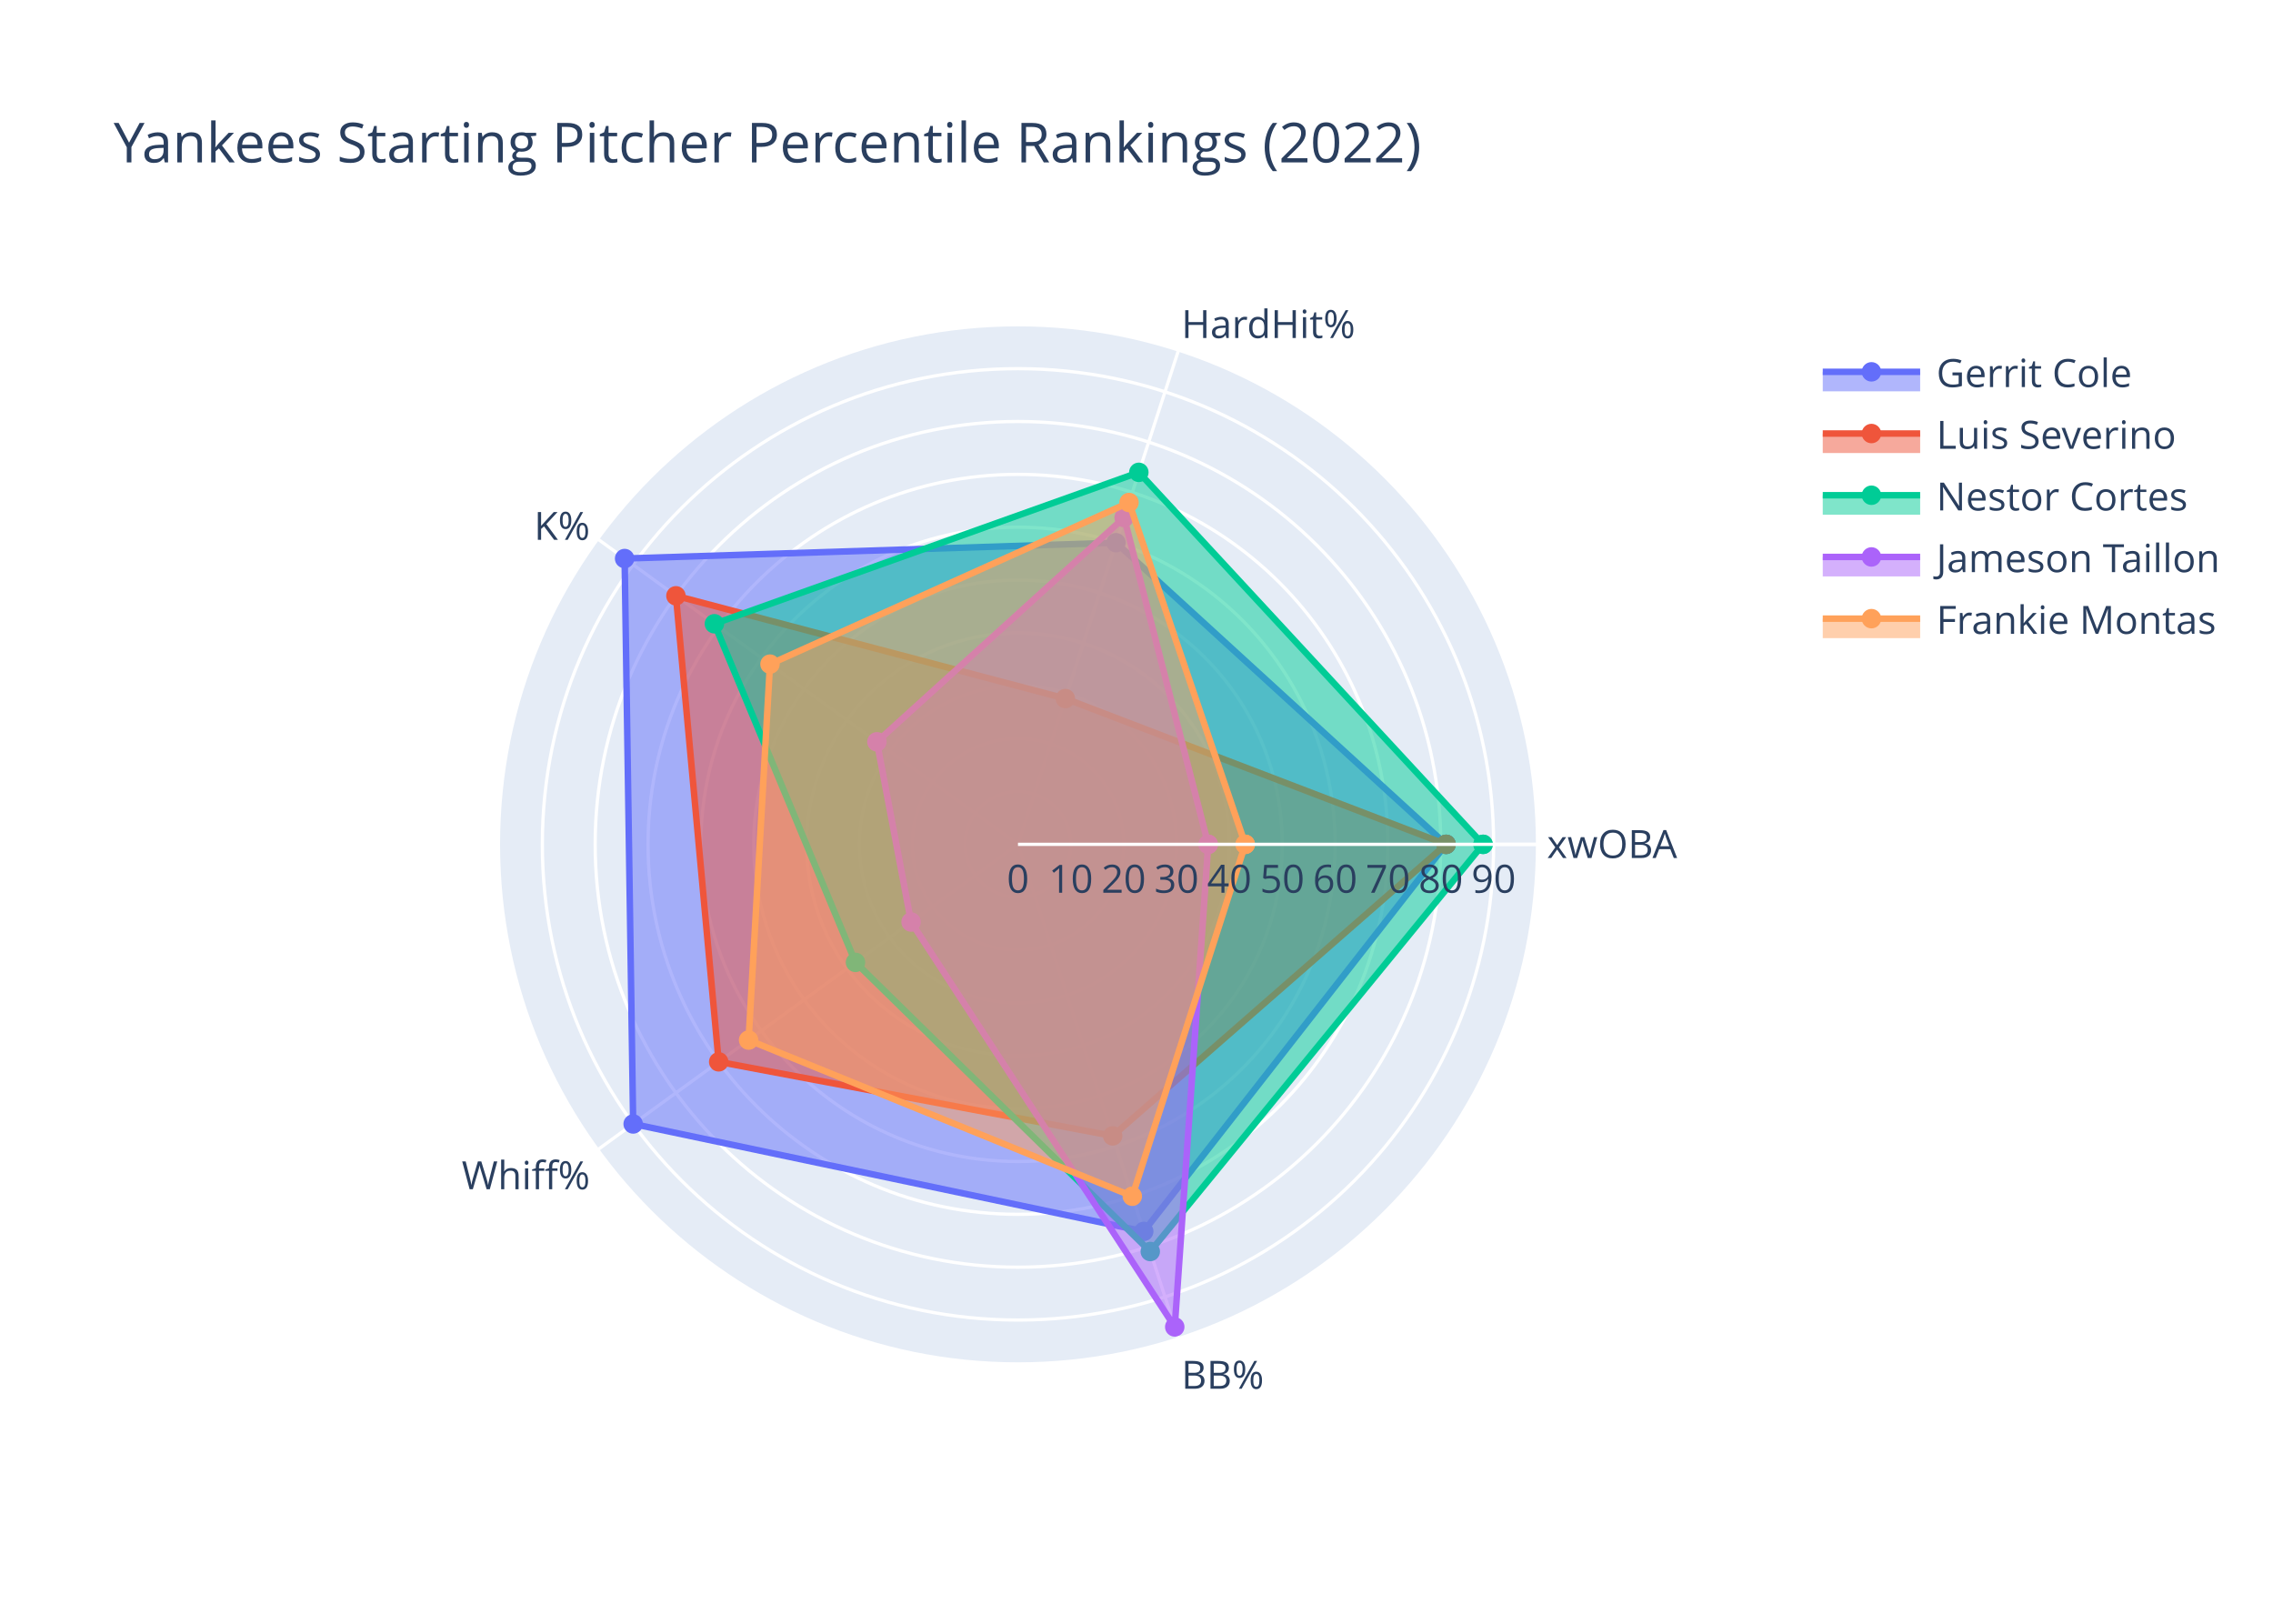
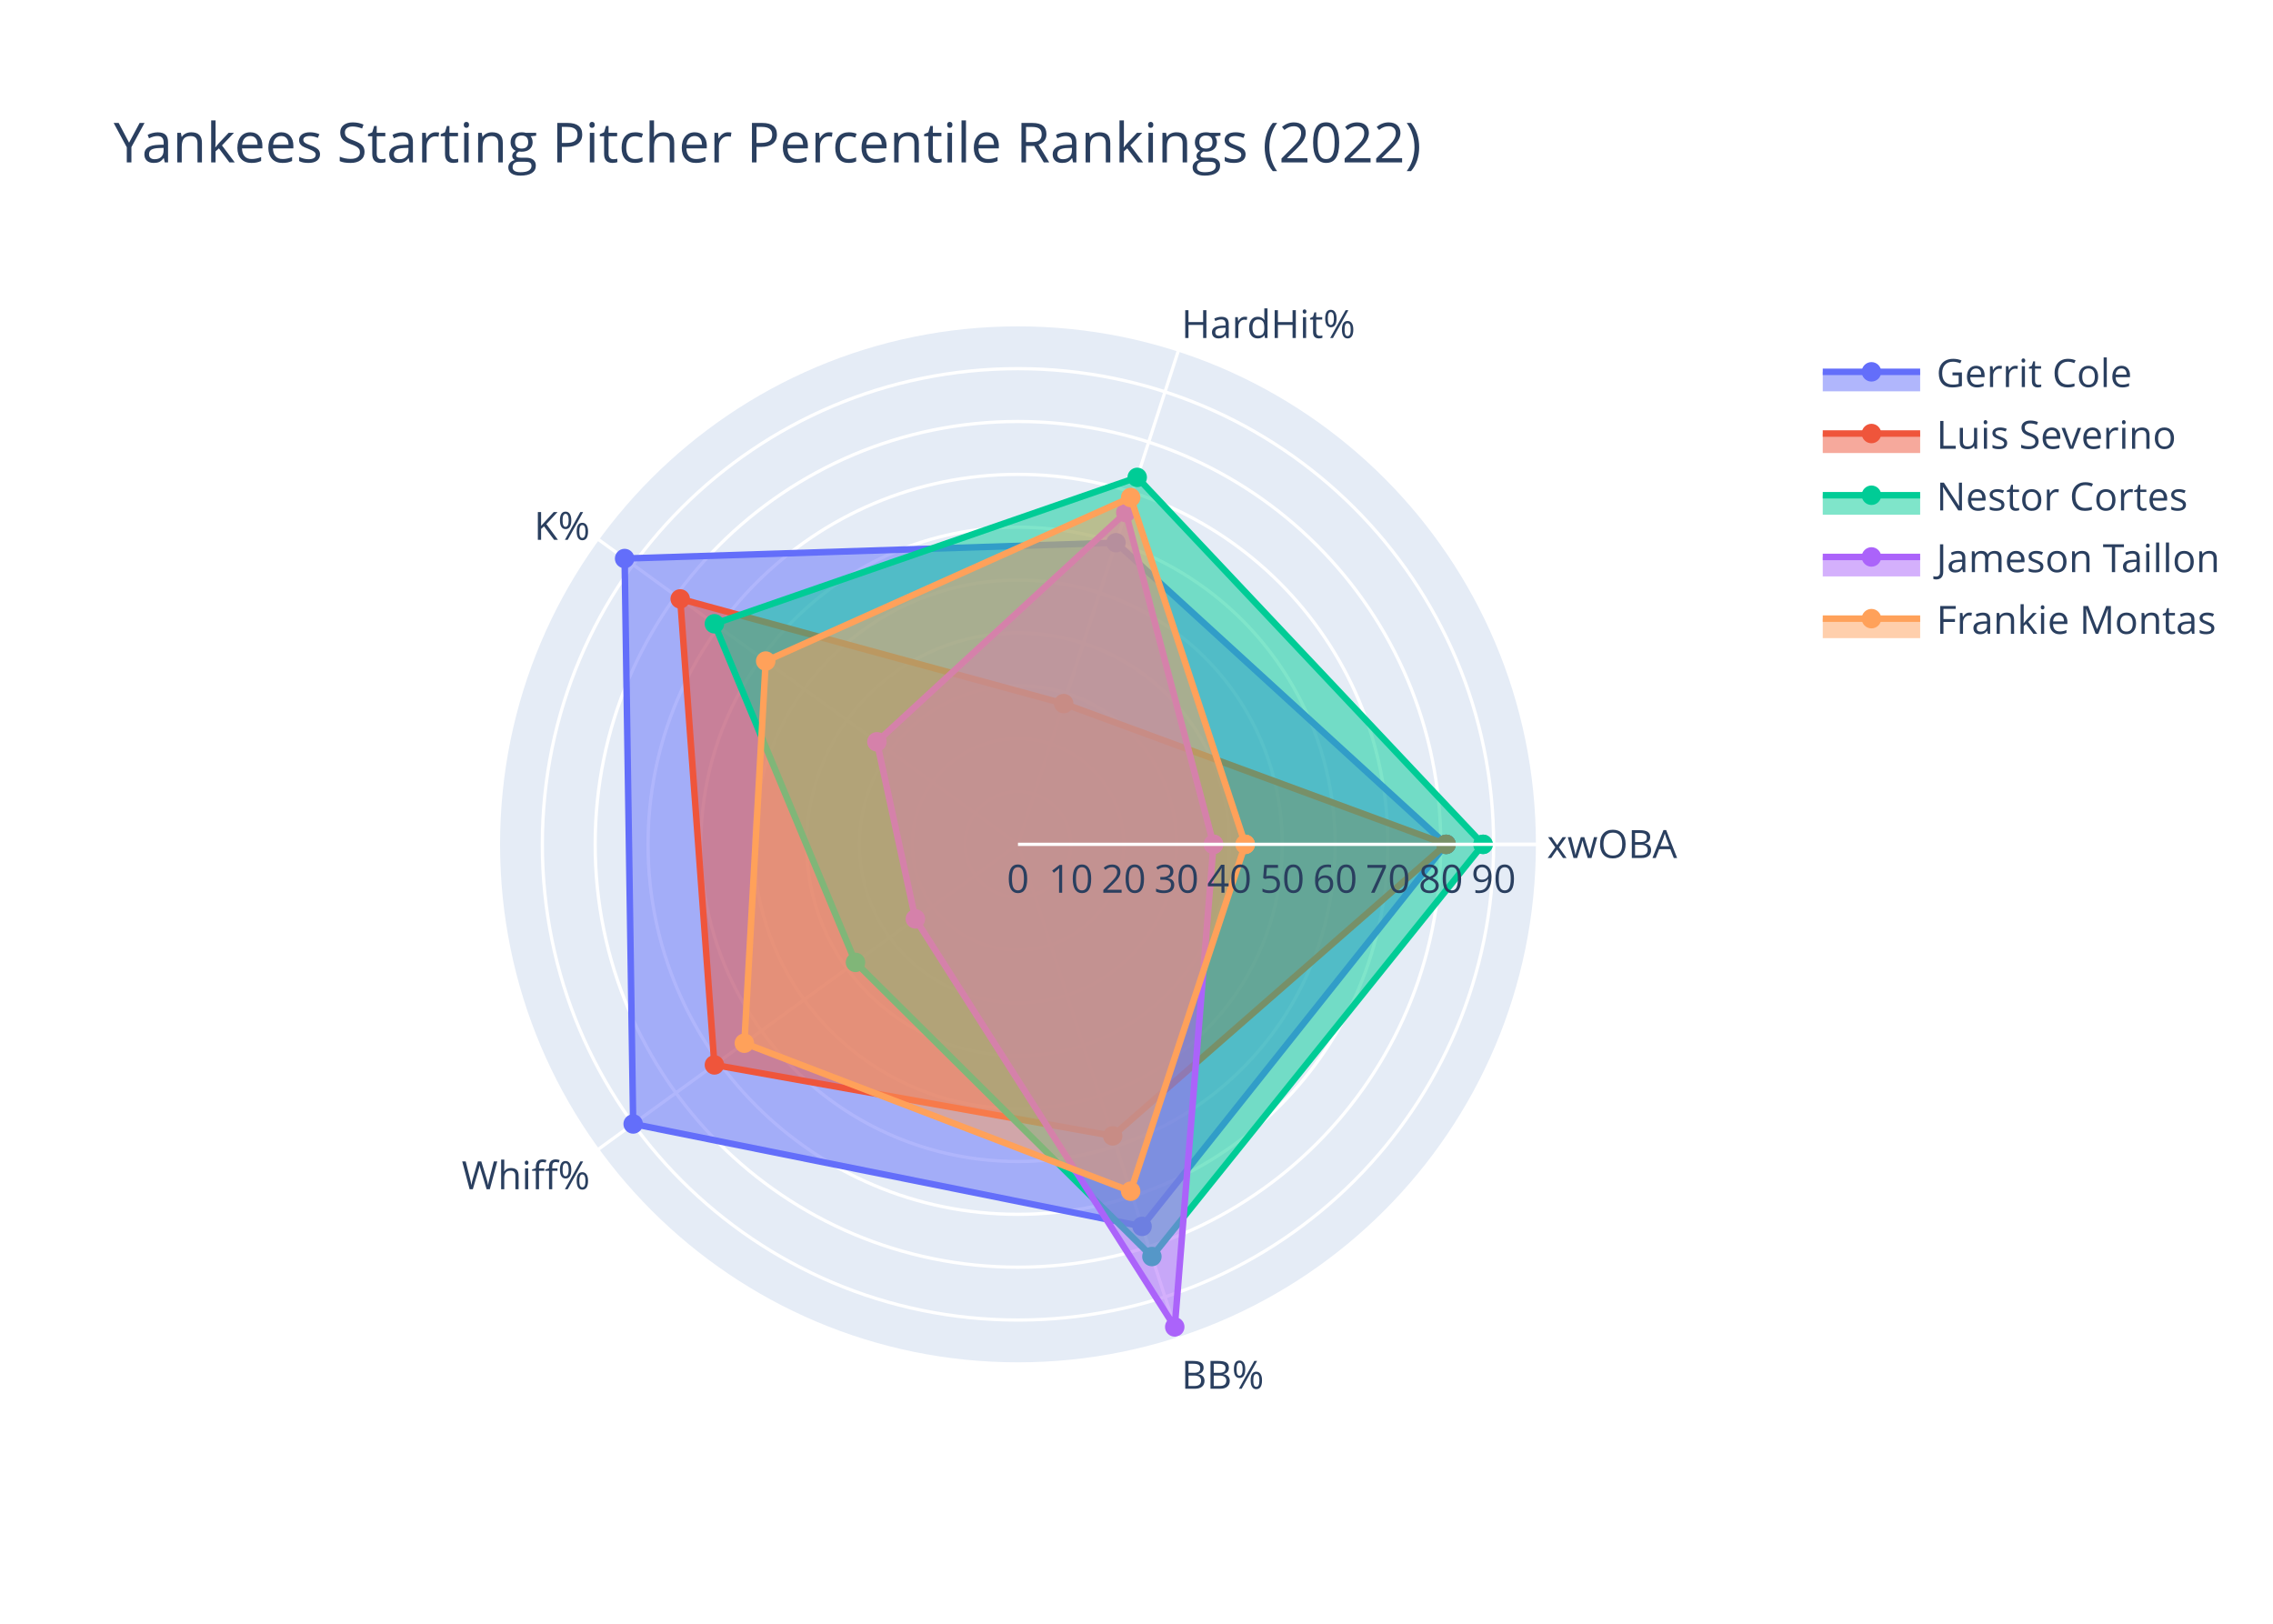
<svg xmlns="http://www.w3.org/2000/svg" class="main-svg" width="700" height="500" style="" viewBox="0 0 700 500">
  <rect x="0" y="0" width="700" height="500" style="fill: rgb(255, 255, 255); fill-opacity: 1;" />
-   <defs id="defs-e43355">
+   <defs id="defs-e0023b">
    <g class="clips">
-       <clipPath id="clipe43355polar-for-traces">
+       <clipPath id="clipe0023bpolar-for-traces">
        <path d="M160,0A160,160 0,1,0 -160,-1.9594348786357652e-14A160,160 0,1,0 160,3.9188697572715304e-14Z" transform="translate(160,160)" />
      </clipPath>
    </g>
    <g class="gradients" />
    <g class="patterns" />
  </defs>
  <g class="bglayer" />
  <g class="layer-below">
    <g class="imagelayer" />
    <g class="shapelayer" />
  </g>
  <g class="cartesianlayer" />
  <g class="polarlayer">
    <g class="polar">
      <g class="polarsublayer draglayer" />
      <g class="polarsublayer plotbg">
        <path d="M160,0A160,160 0,1,0 -160,-1.9594348786357652e-14A160,160 0,1,0 160,3.9188697572715304e-14Z" transform="translate(313.5,260)" style="fill: rgb(229, 236, 246); fill-opacity: 1;" />
      </g>
      <g class="polarsublayer backplot">
        <g class="maplayer" />
      </g>
      <g class="polarsublayer angular-grid" style="fill: none;">
        <path class="angularaxisgrid" d="M313.5,260L473.5,260" style="stroke: rgb(255, 255, 255); stroke-opacity: 1; stroke-width: 1px;" />
        <path class="angularaxisgrid" d="M313.5,260L362.943,107.831" style="stroke: rgb(255, 255, 255); stroke-opacity: 1; stroke-width: 1px;" />
        <path class="angularaxisgrid" d="M313.5,260L184.057,165.954" style="stroke: rgb(255, 255, 255); stroke-opacity: 1; stroke-width: 1px;" />
        <path class="angularaxisgrid" d="M313.5,260L184.057,354.046" style="stroke: rgb(255, 255, 255); stroke-opacity: 1; stroke-width: 1px;" />
        <path class="angularaxisgrid" d="M313.5,260L362.943,412.169" style="stroke: rgb(255, 255, 255); stroke-opacity: 1; stroke-width: 1px;" />
      </g>
      <g class="polarsublayer radial-grid" transform="translate(313.5,260)" style="fill: none;">
        <path class="xgrid" d="M16.28,0A16.28,16.28 0,1,0 -16.28,-1.9937249890118912e-15A16.28,16.28 0,1,0 16.28,3.9874499780237825e-15Z" style="stroke: rgb(255, 255, 255); stroke-opacity: 1; stroke-width: 1px;" />
        <path class="xgrid" d="M32.55,0A32.55,32.55 0,1,0 -32.55,-3.986225331224634e-15A32.55,32.55 0,1,0 32.55,7.972450662449268e-15Z" style="stroke: rgb(255, 255, 255); stroke-opacity: 1; stroke-width: 1px;" />
        <path class="xgrid" d="M48.83,0A48.83,48.83 0,1,0 -48.83,-5.979950320236525e-15A48.83,48.83 0,1,0 48.83,1.195990064047305e-14Z" style="stroke: rgb(255, 255, 255); stroke-opacity: 1; stroke-width: 1px;" />
        <path class="xgrid" d="M65.1,0A65.1,65.1 0,1,0 -65.1,-7.972450662449268e-15A65.1,65.1 0,1,0 65.1,1.5944901324898536e-14Z" style="stroke: rgb(255, 255, 255); stroke-opacity: 1; stroke-width: 1px;" />
        <path class="xgrid" d="M81.38,0A81.38,81.38 0,1,0 -81.38,-9.96617565146116e-15A81.38,81.38 0,1,0 81.38,1.993235130292232e-14Z" style="stroke: rgb(255, 255, 255); stroke-opacity: 1; stroke-width: 1px;" />
        <path class="xgrid" d="M97.66,0A97.66,97.66 0,1,0 -97.66,-1.195990064047305e-14A97.66,97.66 0,1,0 97.66,2.39198012809461e-14Z" style="stroke: rgb(255, 255, 255); stroke-opacity: 1; stroke-width: 1px;" />
        <path class="xgrid" d="M113.93,0A113.93,113.93 0,1,0 -113.93,-1.3952400982685795e-14A113.93,113.93 0,1,0 113.93,2.790480196537159e-14Z" style="stroke: rgb(255, 255, 255); stroke-opacity: 1; stroke-width: 1px;" />
        <path class="xgrid" d="M130.21,0A130.21,130.21 0,1,0 -130.21,-1.5946125971697688e-14A130.21,130.21 0,1,0 130.21,3.1892251943395376e-14Z" style="stroke: rgb(255, 255, 255); stroke-opacity: 1; stroke-width: 1px;" />
        <path class="xgrid" d="M146.48,0A146.48,146.48 0,1,0 -146.48,-1.7938626313910428e-14A146.48,146.48 0,1,0 146.48,3.5877252627820855e-14Z" style="stroke: rgb(255, 255, 255); stroke-opacity: 1; stroke-width: 1px;" />
      </g>
      <g class="polarsublayer frontplot" transform="translate(153.5,100)">
        <g class="barlayer" />
        <g class="scatterlayer">
-           <g class="trace scatter trace063d58" style="stroke-miterlimit: 2; opacity: 1;">
-             <g class="fills" clip-path="url(#clipe43355polar-for-traces)">
-               <g>
-                 <path class="js-fill" d="M291.84,160L190.18,67.12L38.86,71.99L41.49,246.1L198.73,279.19L291.84,160Z" style="fill: rgb(99, 110, 250); fill-opacity: 0.5; stroke-width: 0;" />
-               </g>
-             </g>
-             <g class="errorbars" />
-             <g class="lines">
-               <path class="js-line" d="M291.84,160L190.18,67.12L38.86,71.99L41.49,246.1L198.73,279.19L291.84,160" clip-path="url(#clipe43355polar-for-traces)" style="vector-effect: non-scaling-stroke; fill: none; stroke: rgb(99, 110, 250); stroke-opacity: 1; stroke-width: 2px; opacity: 1;" />
+           <g class="trace scatter trace16ce32" style="stroke-miterlimit: 2; opacity: 1;">
+             <g class="fills" clip-path="url(#clipe0023bpolar-for-traces)">
+               <g>
+                 <path class="js-fill" d="M291.84,160L190.18,67.12L38.86,71.99L41.49,246.1L198.22,277.64L291.84,160Z" style="fill: rgb(99, 110, 250); fill-opacity: 0.5; stroke-width: 0;" />
+               </g>
+             </g>
+             <g class="errorbars" />
+             <g class="lines">
+               <path class="js-line" d="M291.84,160L190.18,67.12L38.86,71.99L41.49,246.1L198.22,277.64L291.84,160" clip-path="url(#clipe0023bpolar-for-traces)" style="vector-effect: non-scaling-stroke; fill: none; stroke: rgb(99, 110, 250); stroke-opacity: 1; stroke-width: 2px; opacity: 1;" />
            </g>
            <g class="points">
              <path class="point" transform="translate(291.84,160)" d="M3,0A3,3 0 1,1 0,-3A3,3 0 0,1 3,0Z" style="opacity: 1; stroke-width: 0px; fill: rgb(99, 110, 250); fill-opacity: 1;" />
              <path class="point" transform="translate(190.18,67.12)" d="M3,0A3,3 0 1,1 0,-3A3,3 0 0,1 3,0Z" style="opacity: 1; stroke-width: 0px; fill: rgb(99, 110, 250); fill-opacity: 1;" />
              <path class="point" transform="translate(38.86,71.99)" d="M3,0A3,3 0 1,1 0,-3A3,3 0 0,1 3,0Z" style="opacity: 1; stroke-width: 0px; fill: rgb(99, 110, 250); fill-opacity: 1;" />
              <path class="point" transform="translate(41.49,246.1)" d="M3,0A3,3 0 1,1 0,-3A3,3 0 0,1 3,0Z" style="opacity: 1; stroke-width: 0px; fill: rgb(99, 110, 250); fill-opacity: 1;" />
-               <path class="point" transform="translate(198.73,279.19)" d="M3,0A3,3 0 1,1 0,-3A3,3 0 0,1 3,0Z" style="opacity: 1; stroke-width: 0px; fill: rgb(99, 110, 250); fill-opacity: 1;" />
+               <path class="point" transform="translate(198.22,277.64)" d="M3,0A3,3 0 1,1 0,-3A3,3 0 0,1 3,0Z" style="opacity: 1; stroke-width: 0px; fill: rgb(99, 110, 250); fill-opacity: 1;" />
              <path class="point" transform="translate(291.84,160)" d="M3,0A3,3 0 1,1 0,-3A3,3 0 0,1 3,0Z" style="opacity: 1; stroke-width: 0px; fill: rgb(99, 110, 250); fill-opacity: 1;" />
            </g>
            <g class="text" />
          </g>
-           <g class="trace scatter traceb51a84" style="stroke-miterlimit: 2; opacity: 1;">
-             <g class="fills" clip-path="url(#clipe43355polar-for-traces)">
-               <g>
-                 <path class="js-fill" d="M291.84,160L174.59,115.11L54.66,83.47L67.83,226.97L189.17,249.78L291.84,160Z" style="fill: rgb(239, 85, 59); fill-opacity: 0.5; stroke-width: 0;" />
-               </g>
-             </g>
-             <g class="errorbars" />
-             <g class="lines">
-               <path class="js-line" d="M291.84,160L174.59,115.11L54.66,83.47L67.83,226.97L189.17,249.78L291.84,160" clip-path="url(#clipe43355polar-for-traces)" style="vector-effect: non-scaling-stroke; fill: none; stroke: rgb(239, 85, 59); stroke-opacity: 1; stroke-width: 2px; opacity: 1;" />
+           <g class="trace scatter tracef53593" style="stroke-miterlimit: 2; opacity: 1;">
+             <g class="fills" clip-path="url(#clipe0023bpolar-for-traces)">
+               <g>
+                 <path class="js-fill" d="M291.84,160L174.08,116.66L55.98,84.42L66.51,227.92L189.17,249.78L291.84,160Z" style="fill: rgb(239, 85, 59); fill-opacity: 0.5; stroke-width: 0;" />
+               </g>
+             </g>
+             <g class="errorbars" />
+             <g class="lines">
+               <path class="js-line" d="M291.84,160L174.08,116.66L55.98,84.42L66.51,227.92L189.17,249.78L291.84,160" clip-path="url(#clipe0023bpolar-for-traces)" style="vector-effect: non-scaling-stroke; fill: none; stroke: rgb(239, 85, 59); stroke-opacity: 1; stroke-width: 2px; opacity: 1;" />
            </g>
            <g class="points">
              <path class="point" transform="translate(291.84,160)" d="M3,0A3,3 0 1,1 0,-3A3,3 0 0,1 3,0Z" style="opacity: 1; stroke-width: 0px; fill: rgb(239, 85, 59); fill-opacity: 1;" />
-               <path class="point" transform="translate(174.59,115.11)" d="M3,0A3,3 0 1,1 0,-3A3,3 0 0,1 3,0Z" style="opacity: 1; stroke-width: 0px; fill: rgb(239, 85, 59); fill-opacity: 1;" />
-               <path class="point" transform="translate(54.66,83.47)" d="M3,0A3,3 0 1,1 0,-3A3,3 0 0,1 3,0Z" style="opacity: 1; stroke-width: 0px; fill: rgb(239, 85, 59); fill-opacity: 1;" />
-               <path class="point" transform="translate(67.83,226.97)" d="M3,0A3,3 0 1,1 0,-3A3,3 0 0,1 3,0Z" style="opacity: 1; stroke-width: 0px; fill: rgb(239, 85, 59); fill-opacity: 1;" />
+               <path class="point" transform="translate(174.08,116.66)" d="M3,0A3,3 0 1,1 0,-3A3,3 0 0,1 3,0Z" style="opacity: 1; stroke-width: 0px; fill: rgb(239, 85, 59); fill-opacity: 1;" />
+               <path class="point" transform="translate(55.98,84.42)" d="M3,0A3,3 0 1,1 0,-3A3,3 0 0,1 3,0Z" style="opacity: 1; stroke-width: 0px; fill: rgb(239, 85, 59); fill-opacity: 1;" />
+               <path class="point" transform="translate(66.51,227.92)" d="M3,0A3,3 0 1,1 0,-3A3,3 0 0,1 3,0Z" style="opacity: 1; stroke-width: 0px; fill: rgb(239, 85, 59); fill-opacity: 1;" />
              <path class="point" transform="translate(189.17,249.78)" d="M3,0A3,3 0 1,1 0,-3A3,3 0 0,1 3,0Z" style="opacity: 1; stroke-width: 0px; fill: rgb(239, 85, 59); fill-opacity: 1;" />
              <path class="point" transform="translate(291.84,160)" d="M3,0A3,3 0 1,1 0,-3A3,3 0 0,1 3,0Z" style="opacity: 1; stroke-width: 0px; fill: rgb(239, 85, 59); fill-opacity: 1;" />
            </g>
            <g class="text" />
          </g>
-           <g class="trace scatter trace6130f9" style="stroke-miterlimit: 2; opacity: 1;">
-             <g class="fills" clip-path="url(#clipe43355polar-for-traces)">
-               <g>
-                 <path class="js-fill" d="M303.23,160L197.22,45.45L66.51,92.08L109.96,196.35L200.74,285.38L303.23,160Z" style="fill: rgb(0, 204, 150); fill-opacity: 0.5; stroke-width: 0;" />
-               </g>
-             </g>
-             <g class="errorbars" />
-             <g class="lines">
-               <path class="js-line" d="M303.23,160L197.22,45.45L66.51,92.08L109.96,196.35L200.74,285.38L303.23,160" clip-path="url(#clipe43355polar-for-traces)" style="vector-effect: non-scaling-stroke; fill: none; stroke: rgb(0, 204, 150); stroke-opacity: 1; stroke-width: 2px; opacity: 1;" />
+           <g class="trace scatter tracebdf066" style="stroke-miterlimit: 2; opacity: 1;">
+             <g class="fills" clip-path="url(#clipe0023bpolar-for-traces)">
+               <g>
+                 <path class="js-fill" d="M303.23,160L196.72,47L66.51,92.08L109.96,196.35L201.24,286.93L303.23,160Z" style="fill: rgb(0, 204, 150); fill-opacity: 0.5; stroke-width: 0;" />
+               </g>
+             </g>
+             <g class="errorbars" />
+             <g class="lines">
+               <path class="js-line" d="M303.23,160L196.72,47L66.51,92.08L109.96,196.35L201.24,286.93L303.23,160" clip-path="url(#clipe0023bpolar-for-traces)" style="vector-effect: non-scaling-stroke; fill: none; stroke: rgb(0, 204, 150); stroke-opacity: 1; stroke-width: 2px; opacity: 1;" />
            </g>
            <g class="points">
              <path class="point" transform="translate(303.23,160)" d="M3,0A3,3 0 1,1 0,-3A3,3 0 0,1 3,0Z" style="opacity: 1; stroke-width: 0px; fill: rgb(0, 204, 150); fill-opacity: 1;" />
-               <path class="point" transform="translate(197.22,45.45)" d="M3,0A3,3 0 1,1 0,-3A3,3 0 0,1 3,0Z" style="opacity: 1; stroke-width: 0px; fill: rgb(0, 204, 150); fill-opacity: 1;" />
+               <path class="point" transform="translate(196.72,47)" d="M3,0A3,3 0 1,1 0,-3A3,3 0 0,1 3,0Z" style="opacity: 1; stroke-width: 0px; fill: rgb(0, 204, 150); fill-opacity: 1;" />
              <path class="point" transform="translate(66.51,92.08)" d="M3,0A3,3 0 1,1 0,-3A3,3 0 0,1 3,0Z" style="opacity: 1; stroke-width: 0px; fill: rgb(0, 204, 150); fill-opacity: 1;" />
              <path class="point" transform="translate(109.96,196.35)" d="M3,0A3,3 0 1,1 0,-3A3,3 0 0,1 3,0Z" style="opacity: 1; stroke-width: 0px; fill: rgb(0, 204, 150); fill-opacity: 1;" />
-               <path class="point" transform="translate(200.74,285.38)" d="M3,0A3,3 0 1,1 0,-3A3,3 0 0,1 3,0Z" style="opacity: 1; stroke-width: 0px; fill: rgb(0, 204, 150); fill-opacity: 1;" />
+               <path class="point" transform="translate(201.24,286.93)" d="M3,0A3,3 0 1,1 0,-3A3,3 0 0,1 3,0Z" style="opacity: 1; stroke-width: 0px; fill: rgb(0, 204, 150); fill-opacity: 1;" />
              <path class="point" transform="translate(303.23,160)" d="M3,0A3,3 0 1,1 0,-3A3,3 0 0,1 3,0Z" style="opacity: 1; stroke-width: 0px; fill: rgb(0, 204, 150); fill-opacity: 1;" />
            </g>
            <g class="text" />
          </g>
-           <g class="trace scatter trace6b23fb" style="stroke-miterlimit: 2; opacity: 1;">
-             <g class="fills" clip-path="url(#clipe43355polar-for-traces)">
-               <g>
-                 <path class="js-fill" d="M218.59,160L192.69,59.38L116.55,128.43L127.08,183.92L208.28,308.6L218.59,160Z" style="fill: rgb(171, 99, 250); fill-opacity: 0.5; stroke-width: 0;" />
-               </g>
-             </g>
-             <g class="errorbars" />
-             <g class="lines">
-               <path class="js-line" d="M218.59,160L192.69,59.38L116.55,128.43L127.08,183.92L208.28,308.6L218.59,160" clip-path="url(#clipe43355polar-for-traces)" style="vector-effect: non-scaling-stroke; fill: none; stroke: rgb(171, 99, 250); stroke-opacity: 1; stroke-width: 2px; opacity: 1;" />
-             </g>
-             <g class="points">
-               <path class="point" transform="translate(218.59,160)" d="M3,0A3,3 0 1,1 0,-3A3,3 0 0,1 3,0Z" style="opacity: 1; stroke-width: 0px; fill: rgb(171, 99, 250); fill-opacity: 1;" />
-               <path class="point" transform="translate(192.69,59.38)" d="M3,0A3,3 0 1,1 0,-3A3,3 0 0,1 3,0Z" style="opacity: 1; stroke-width: 0px; fill: rgb(171, 99, 250); fill-opacity: 1;" />
+           <g class="trace scatter trace05efea" style="stroke-miterlimit: 2; opacity: 1;">
+             <g class="fills" clip-path="url(#clipe0023bpolar-for-traces)">
+               <g>
+                 <path class="js-fill" d="M220.22,160L193.2,57.84L116.55,128.43L128.4,182.96L208.28,308.6L220.22,160Z" style="fill: rgb(171, 99, 250); fill-opacity: 0.5; stroke-width: 0;" />
+               </g>
+             </g>
+             <g class="errorbars" />
+             <g class="lines">
+               <path class="js-line" d="M220.22,160L193.2,57.84L116.55,128.43L128.4,182.96L208.28,308.6L220.22,160" clip-path="url(#clipe0023bpolar-for-traces)" style="vector-effect: non-scaling-stroke; fill: none; stroke: rgb(171, 99, 250); stroke-opacity: 1; stroke-width: 2px; opacity: 1;" />
+             </g>
+             <g class="points">
+               <path class="point" transform="translate(220.22,160)" d="M3,0A3,3 0 1,1 0,-3A3,3 0 0,1 3,0Z" style="opacity: 1; stroke-width: 0px; fill: rgb(171, 99, 250); fill-opacity: 1;" />
+               <path class="point" transform="translate(193.2,57.84)" d="M3,0A3,3 0 1,1 0,-3A3,3 0 0,1 3,0Z" style="opacity: 1; stroke-width: 0px; fill: rgb(171, 99, 250); fill-opacity: 1;" />
              <path class="point" transform="translate(116.55,128.43)" d="M3,0A3,3 0 1,1 0,-3A3,3 0 0,1 3,0Z" style="opacity: 1; stroke-width: 0px; fill: rgb(171, 99, 250); fill-opacity: 1;" />
-               <path class="point" transform="translate(127.08,183.92)" d="M3,0A3,3 0 1,1 0,-3A3,3 0 0,1 3,0Z" style="opacity: 1; stroke-width: 0px; fill: rgb(171, 99, 250); fill-opacity: 1;" />
+               <path class="point" transform="translate(128.4,182.96)" d="M3,0A3,3 0 1,1 0,-3A3,3 0 0,1 3,0Z" style="opacity: 1; stroke-width: 0px; fill: rgb(171, 99, 250); fill-opacity: 1;" />
              <path class="point" transform="translate(208.28,308.6)" d="M3,0A3,3 0 1,1 0,-3A3,3 0 0,1 3,0Z" style="opacity: 1; stroke-width: 0px; fill: rgb(171, 99, 250); fill-opacity: 1;" />
-               <path class="point" transform="translate(218.59,160)" d="M3,0A3,3 0 1,1 0,-3A3,3 0 0,1 3,0Z" style="opacity: 1; stroke-width: 0px; fill: rgb(171, 99, 250); fill-opacity: 1;" />
-             </g>
-             <g class="text" />
-           </g>
-           <g class="trace scatter trace637e6a" style="stroke-miterlimit: 2; opacity: 1;">
-             <g class="fills" clip-path="url(#clipe43355polar-for-traces)">
-               <g>
-                 <path class="js-fill" d="M229.99,160L194.2,54.74L83.63,104.51L77.04,220.27L195.21,268.36L229.99,160Z" style="fill: rgb(255, 161, 90); fill-opacity: 0.5; stroke-width: 0;" />
-               </g>
-             </g>
-             <g class="errorbars" />
-             <g class="lines">
-               <path class="js-line" d="M229.99,160L194.2,54.74L83.63,104.51L77.04,220.27L195.21,268.36L229.99,160" clip-path="url(#clipe43355polar-for-traces)" style="vector-effect: non-scaling-stroke; fill: none; stroke: rgb(255, 161, 90); stroke-opacity: 1; stroke-width: 2px; opacity: 1;" />
+               <path class="point" transform="translate(220.22,160)" d="M3,0A3,3 0 1,1 0,-3A3,3 0 0,1 3,0Z" style="opacity: 1; stroke-width: 0px; fill: rgb(171, 99, 250); fill-opacity: 1;" />
+             </g>
+             <g class="text" />
+           </g>
+           <g class="trace scatter trace764428" style="stroke-miterlimit: 2; opacity: 1;">
+             <g class="fills" clip-path="url(#clipe0023bpolar-for-traces)">
+               <g>
+                 <path class="js-fill" d="M229.99,160L194.7,53.19L82.31,103.56L75.73,221.23L194.7,266.81L229.99,160Z" style="fill: rgb(255, 161, 90); fill-opacity: 0.5; stroke-width: 0;" />
+               </g>
+             </g>
+             <g class="errorbars" />
+             <g class="lines">
+               <path class="js-line" d="M229.99,160L194.7,53.19L82.31,103.56L75.73,221.23L194.7,266.81L229.99,160" clip-path="url(#clipe0023bpolar-for-traces)" style="vector-effect: non-scaling-stroke; fill: none; stroke: rgb(255, 161, 90); stroke-opacity: 1; stroke-width: 2px; opacity: 1;" />
            </g>
            <g class="points">
              <path class="point" transform="translate(229.99,160)" d="M3,0A3,3 0 1,1 0,-3A3,3 0 0,1 3,0Z" style="opacity: 1; stroke-width: 0px; fill: rgb(255, 161, 90); fill-opacity: 1;" />
-               <path class="point" transform="translate(194.2,54.74)" d="M3,0A3,3 0 1,1 0,-3A3,3 0 0,1 3,0Z" style="opacity: 1; stroke-width: 0px; fill: rgb(255, 161, 90); fill-opacity: 1;" />
-               <path class="point" transform="translate(83.63,104.51)" d="M3,0A3,3 0 1,1 0,-3A3,3 0 0,1 3,0Z" style="opacity: 1; stroke-width: 0px; fill: rgb(255, 161, 90); fill-opacity: 1;" />
-               <path class="point" transform="translate(77.04,220.27)" d="M3,0A3,3 0 1,1 0,-3A3,3 0 0,1 3,0Z" style="opacity: 1; stroke-width: 0px; fill: rgb(255, 161, 90); fill-opacity: 1;" />
-               <path class="point" transform="translate(195.21,268.36)" d="M3,0A3,3 0 1,1 0,-3A3,3 0 0,1 3,0Z" style="opacity: 1; stroke-width: 0px; fill: rgb(255, 161, 90); fill-opacity: 1;" />
+               <path class="point" transform="translate(194.7,53.19)" d="M3,0A3,3 0 1,1 0,-3A3,3 0 0,1 3,0Z" style="opacity: 1; stroke-width: 0px; fill: rgb(255, 161, 90); fill-opacity: 1;" />
+               <path class="point" transform="translate(82.31,103.56)" d="M3,0A3,3 0 1,1 0,-3A3,3 0 0,1 3,0Z" style="opacity: 1; stroke-width: 0px; fill: rgb(255, 161, 90); fill-opacity: 1;" />
+               <path class="point" transform="translate(75.73,221.23)" d="M3,0A3,3 0 1,1 0,-3A3,3 0 0,1 3,0Z" style="opacity: 1; stroke-width: 0px; fill: rgb(255, 161, 90); fill-opacity: 1;" />
+               <path class="point" transform="translate(194.7,266.81)" d="M3,0A3,3 0 1,1 0,-3A3,3 0 0,1 3,0Z" style="opacity: 1; stroke-width: 0px; fill: rgb(255, 161, 90); fill-opacity: 1;" />
              <path class="point" transform="translate(229.99,160)" d="M3,0A3,3 0 1,1 0,-3A3,3 0 0,1 3,0Z" style="opacity: 1; stroke-width: 0px; fill: rgb(255, 161, 90); fill-opacity: 1;" />
            </g>
            <g class="text" />
          </g>
        </g>
      </g>
      <g class="polarsublayer angular-line">
        <path d="M160,0A160,160 0,1,0 -160,-1.9594348786357652e-14A160,160 0,1,0 160,3.9188697572715304e-14Z" transform="translate(313.5,260)" stroke-width="1" style="fill: none; stroke: rgb(255, 255, 255); stroke-opacity: 1;" />
      </g>
      <g class="polarsublayer radial-line">
        <line x1="0" y1="0" x2="160" y2="0" transform="translate(313.5,260)" stroke-width="1" style="fill: none; stroke: rgb(255, 255, 255); stroke-opacity: 1;" />
      </g>
      <g class="polarsublayer angular-axis">
        <g class="angularaxistick">
          <text text-anchor="start" x="2.9" y="4.2" transform="translate(473.5,260)" style="font-family: 'Open Sans', verdana, arial, sans-serif; font-size: 12px; fill: rgb(42, 63, 95); fill-opacity: 1; white-space: pre; opacity: 1;">xwOBA</text>
        </g>
        <g class="angularaxistick">
          <text text-anchor="start" x="0.896" y="-3.743" transform="translate(362.9427,107.831)" style="font-family: 'Open Sans', verdana, arial, sans-serif; font-size: 12px; fill: rgb(42, 63, 95); fill-opacity: 1; white-space: pre; opacity: 1;">HardHit%</text>
        </g>
        <g class="angularaxistick">
          <text text-anchor="end" x="-2.346" y="0.283" transform="translate(184.0573,165.9544)" style="font-family: 'Open Sans', verdana, arial, sans-serif; font-size: 12px; fill: rgb(42, 63, 95); fill-opacity: 1; white-space: pre; opacity: 1;">K%</text>
        </g>
        <g class="angularaxistick">
          <text text-anchor="end" x="-2.346" y="12.156" transform="translate(184.0573,354.0456)" style="font-family: 'Open Sans', verdana, arial, sans-serif; font-size: 12px; fill: rgb(42, 63, 95); fill-opacity: 1; white-space: pre; opacity: 1;">Whiff%</text>
        </g>
        <g class="angularaxistick">
          <text text-anchor="start" x="0.896" y="15.469" transform="translate(362.9427,412.169)" style="font-family: 'Open Sans', verdana, arial, sans-serif; font-size: 12px; fill: rgb(42, 63, 95); fill-opacity: 1; white-space: pre; opacity: 1;">BB%</text>
        </g>
      </g>
      <g class="polarsublayer radial-axis" transform="translate(313.5,260)">
        <g class="xtick">
          <text text-anchor="middle" x="0" y="14.9" transform="" style="font-family: 'Open Sans', verdana, arial, sans-serif; font-size: 12px; fill: rgb(42, 63, 95); fill-opacity: 1; white-space: pre; opacity: 1;">0</text>
        </g>
        <g class="xtick">
          <text text-anchor="middle" x="0" y="14.9" transform="translate(16.28,0)" style="font-family: 'Open Sans', verdana, arial, sans-serif; font-size: 12px; fill: rgb(42, 63, 95); fill-opacity: 1; white-space: pre; opacity: 1;">10</text>
        </g>
        <g class="xtick">
          <text text-anchor="middle" x="0" y="14.9" transform="translate(32.55,0)" style="font-family: 'Open Sans', verdana, arial, sans-serif; font-size: 12px; fill: rgb(42, 63, 95); fill-opacity: 1; white-space: pre; opacity: 1;">20</text>
        </g>
        <g class="xtick">
          <text text-anchor="middle" x="0" y="14.9" transform="translate(48.83,0)" style="font-family: 'Open Sans', verdana, arial, sans-serif; font-size: 12px; fill: rgb(42, 63, 95); fill-opacity: 1; white-space: pre; opacity: 1;">30</text>
        </g>
        <g class="xtick">
          <text text-anchor="middle" x="0" y="14.9" transform="translate(65.1,0)" style="font-family: 'Open Sans', verdana, arial, sans-serif; font-size: 12px; fill: rgb(42, 63, 95); fill-opacity: 1; white-space: pre; opacity: 1;">40</text>
        </g>
        <g class="xtick">
          <text text-anchor="middle" x="0" y="14.9" transform="translate(81.38,0)" style="font-family: 'Open Sans', verdana, arial, sans-serif; font-size: 12px; fill: rgb(42, 63, 95); fill-opacity: 1; white-space: pre; opacity: 1;">50</text>
        </g>
        <g class="xtick">
          <text text-anchor="middle" x="0" y="14.9" transform="translate(97.66,0)" style="font-family: 'Open Sans', verdana, arial, sans-serif; font-size: 12px; fill: rgb(42, 63, 95); fill-opacity: 1; white-space: pre; opacity: 1;">60</text>
        </g>
        <g class="xtick">
          <text text-anchor="middle" x="0" y="14.9" transform="translate(113.93,0)" style="font-family: 'Open Sans', verdana, arial, sans-serif; font-size: 12px; fill: rgb(42, 63, 95); fill-opacity: 1; white-space: pre; opacity: 1;">70</text>
        </g>
        <g class="xtick">
          <text text-anchor="middle" x="0" y="14.9" transform="translate(130.21,0)" style="font-family: 'Open Sans', verdana, arial, sans-serif; font-size: 12px; fill: rgb(42, 63, 95); fill-opacity: 1; white-space: pre; opacity: 1;">80</text>
        </g>
        <g class="xtick">
          <text text-anchor="middle" x="0" y="14.9" transform="translate(146.48,0)" style="font-family: 'Open Sans', verdana, arial, sans-serif; font-size: 12px; fill: rgb(42, 63, 95); fill-opacity: 1; white-space: pre; opacity: 1;">90</text>
        </g>
      </g>
    </g>
  </g>
  <g class="smithlayer" />
  <g class="ternarylayer" />
  <g class="geolayer" />
  <g class="funnelarealayer" />
  <g class="pielayer" />
  <g class="iciclelayer" />
  <g class="treemaplayer" />
  <g class="sunburstlayer" />
  <g class="glimages" />
-   <defs id="topdefs-e43355">
+   <defs id="topdefs-e0023b">
    <g class="clips" />
-     <clipPath id="legende43355">
+     <clipPath id="legende0023b">
      <rect width="132" height="105" x="0" y="0" />
    </clipPath>
  </defs>
  <g class="layer-above">
    <g class="imagelayer" />
    <g class="shapelayer" />
  </g>
  <g class="infolayer">
    <g class="legend" pointer-events="all" transform="translate(556.34,100)">
      <rect class="bg" shape-rendering="crispEdges" style="stroke: rgb(68, 68, 68); stroke-opacity: 1; fill: rgb(255, 255, 255); fill-opacity: 1; stroke-width: 0px;" width="132" height="105" x="0" y="0" />
-       <g class="scrollbox" transform="" clip-path="url(#legende43355)">
+       <g class="scrollbox" transform="" clip-path="url(#legende0023b)">
        <g class="groups">
          <g class="traces" transform="translate(0,14.5)" style="opacity: 1;">
            <text class="legendtext" text-anchor="start" x="40" y="4.68" style="font-family: 'Open Sans', verdana, arial, sans-serif; font-size: 12px; fill: rgb(42, 63, 95); fill-opacity: 1; white-space: pre;">Gerrit Cole</text>
            <g class="layers" style="opacity: 1;">
              <g class="legendfill">
                <path class="js-fill" d="M5,0h30v6h-30z" style="stroke-width: 0; fill: rgb(99, 110, 250); fill-opacity: 0.5;" />
              </g>
              <g class="legendlines">
                <path class="js-line" d="M5,0h30" style="fill: none; stroke: rgb(99, 110, 250); stroke-opacity: 1; stroke-width: 2px;" />
              </g>
              <g class="legendsymbols">
                <g class="legendpoints">
                  <path class="scatterpts" transform="translate(20,0)" d="M3,0A3,3 0 1,1 0,-3A3,3 0 0,1 3,0Z" style="opacity: 1; stroke-width: 0px; fill: rgb(99, 110, 250); fill-opacity: 1;" />
                </g>
              </g>
            </g>
            <rect class="legendtoggle" x="0" y="-9.5" width="126.047" height="19" style="fill: rgb(0, 0, 0); fill-opacity: 0;" />
          </g>
          <g class="traces" transform="translate(0,33.5)" style="opacity: 1;">
            <text class="legendtext" text-anchor="start" x="40" y="4.68" style="font-family: 'Open Sans', verdana, arial, sans-serif; font-size: 12px; fill: rgb(42, 63, 95); fill-opacity: 1; white-space: pre;">Luis Severino</text>
            <g class="layers" style="opacity: 1;">
              <g class="legendfill">
                <path class="js-fill" d="M5,0h30v6h-30z" style="stroke-width: 0; fill: rgb(239, 85, 59); fill-opacity: 0.5;" />
              </g>
              <g class="legendlines">
                <path class="js-line" d="M5,0h30" style="fill: none; stroke: rgb(239, 85, 59); stroke-opacity: 1; stroke-width: 2px;" />
              </g>
              <g class="legendsymbols">
                <g class="legendpoints">
                  <path class="scatterpts" transform="translate(20,0)" d="M3,0A3,3 0 1,1 0,-3A3,3 0 0,1 3,0Z" style="opacity: 1; stroke-width: 0px; fill: rgb(239, 85, 59); fill-opacity: 1;" />
                </g>
              </g>
            </g>
            <rect class="legendtoggle" x="0" y="-9.5" width="126.047" height="19" style="fill: rgb(0, 0, 0); fill-opacity: 0;" />
          </g>
          <g class="traces" transform="translate(0,52.5)" style="opacity: 1;">
            <text class="legendtext" text-anchor="start" x="40" y="4.68" style="font-family: 'Open Sans', verdana, arial, sans-serif; font-size: 12px; fill: rgb(42, 63, 95); fill-opacity: 1; white-space: pre;">Nestor Cortes</text>
            <g class="layers" style="opacity: 1;">
              <g class="legendfill">
                <path class="js-fill" d="M5,0h30v6h-30z" style="stroke-width: 0; fill: rgb(0, 204, 150); fill-opacity: 0.5;" />
              </g>
              <g class="legendlines">
                <path class="js-line" d="M5,0h30" style="fill: none; stroke: rgb(0, 204, 150); stroke-opacity: 1; stroke-width: 2px;" />
              </g>
              <g class="legendsymbols">
                <g class="legendpoints">
                  <path class="scatterpts" transform="translate(20,0)" d="M3,0A3,3 0 1,1 0,-3A3,3 0 0,1 3,0Z" style="opacity: 1; stroke-width: 0px; fill: rgb(0, 204, 150); fill-opacity: 1;" />
                </g>
              </g>
            </g>
            <rect class="legendtoggle" x="0" y="-9.5" width="126.047" height="19" style="fill: rgb(0, 0, 0); fill-opacity: 0;" />
          </g>
          <g class="traces" transform="translate(0,71.5)" style="opacity: 1;">
            <text class="legendtext" text-anchor="start" x="40" y="4.68" style="font-family: 'Open Sans', verdana, arial, sans-serif; font-size: 12px; fill: rgb(42, 63, 95); fill-opacity: 1; white-space: pre;">Jameson Taillon</text>
            <g class="layers" style="opacity: 1;">
              <g class="legendfill">
                <path class="js-fill" d="M5,0h30v6h-30z" style="stroke-width: 0; fill: rgb(171, 99, 250); fill-opacity: 0.5;" />
              </g>
              <g class="legendlines">
                <path class="js-line" d="M5,0h30" style="fill: none; stroke: rgb(171, 99, 250); stroke-opacity: 1; stroke-width: 2px;" />
              </g>
              <g class="legendsymbols">
                <g class="legendpoints">
                  <path class="scatterpts" transform="translate(20,0)" d="M3,0A3,3 0 1,1 0,-3A3,3 0 0,1 3,0Z" style="opacity: 1; stroke-width: 0px; fill: rgb(171, 99, 250); fill-opacity: 1;" />
                </g>
              </g>
            </g>
            <rect class="legendtoggle" x="0" y="-9.5" width="126.047" height="19" style="fill: rgb(0, 0, 0); fill-opacity: 0;" />
          </g>
          <g class="traces" transform="translate(0,90.5)" style="opacity: 1;">
            <text class="legendtext" text-anchor="start" x="40" y="4.68" style="font-family: 'Open Sans', verdana, arial, sans-serif; font-size: 12px; fill: rgb(42, 63, 95); fill-opacity: 1; white-space: pre;">Frankie Montas</text>
            <g class="layers" style="opacity: 1;">
              <g class="legendfill">
                <path class="js-fill" d="M5,0h30v6h-30z" style="stroke-width: 0; fill: rgb(255, 161, 90); fill-opacity: 0.5;" />
              </g>
              <g class="legendlines">
                <path class="js-line" d="M5,0h30" style="fill: none; stroke: rgb(255, 161, 90); stroke-opacity: 1; stroke-width: 2px;" />
              </g>
              <g class="legendsymbols">
                <g class="legendpoints">
                  <path class="scatterpts" transform="translate(20,0)" d="M3,0A3,3 0 1,1 0,-3A3,3 0 0,1 3,0Z" style="opacity: 1; stroke-width: 0px; fill: rgb(255, 161, 90); fill-opacity: 1;" />
                </g>
              </g>
            </g>
            <rect class="legendtoggle" x="0" y="-9.5" width="126.047" height="19" style="fill: rgb(0, 0, 0); fill-opacity: 0;" />
          </g>
        </g>
      </g>
      <rect class="scrollbar" rx="20" ry="3" width="0" height="0" style="fill: rgb(128, 139, 164); fill-opacity: 1;" x="0" y="0" />
    </g>
    <g class="g-gtitle">
      <text class="gtitle" x="35" y="50" text-anchor="start" dy="0em" style="font-family: 'Open Sans', verdana, arial, sans-serif; font-size: 17px; fill: rgb(42, 63, 95); opacity: 1; font-weight: normal; white-space: pre;">Yankees Starting Pitcher Percentile Rankings (2022)</text>
    </g>
    <g class="g-polartitle" />
  </g>
</svg>
